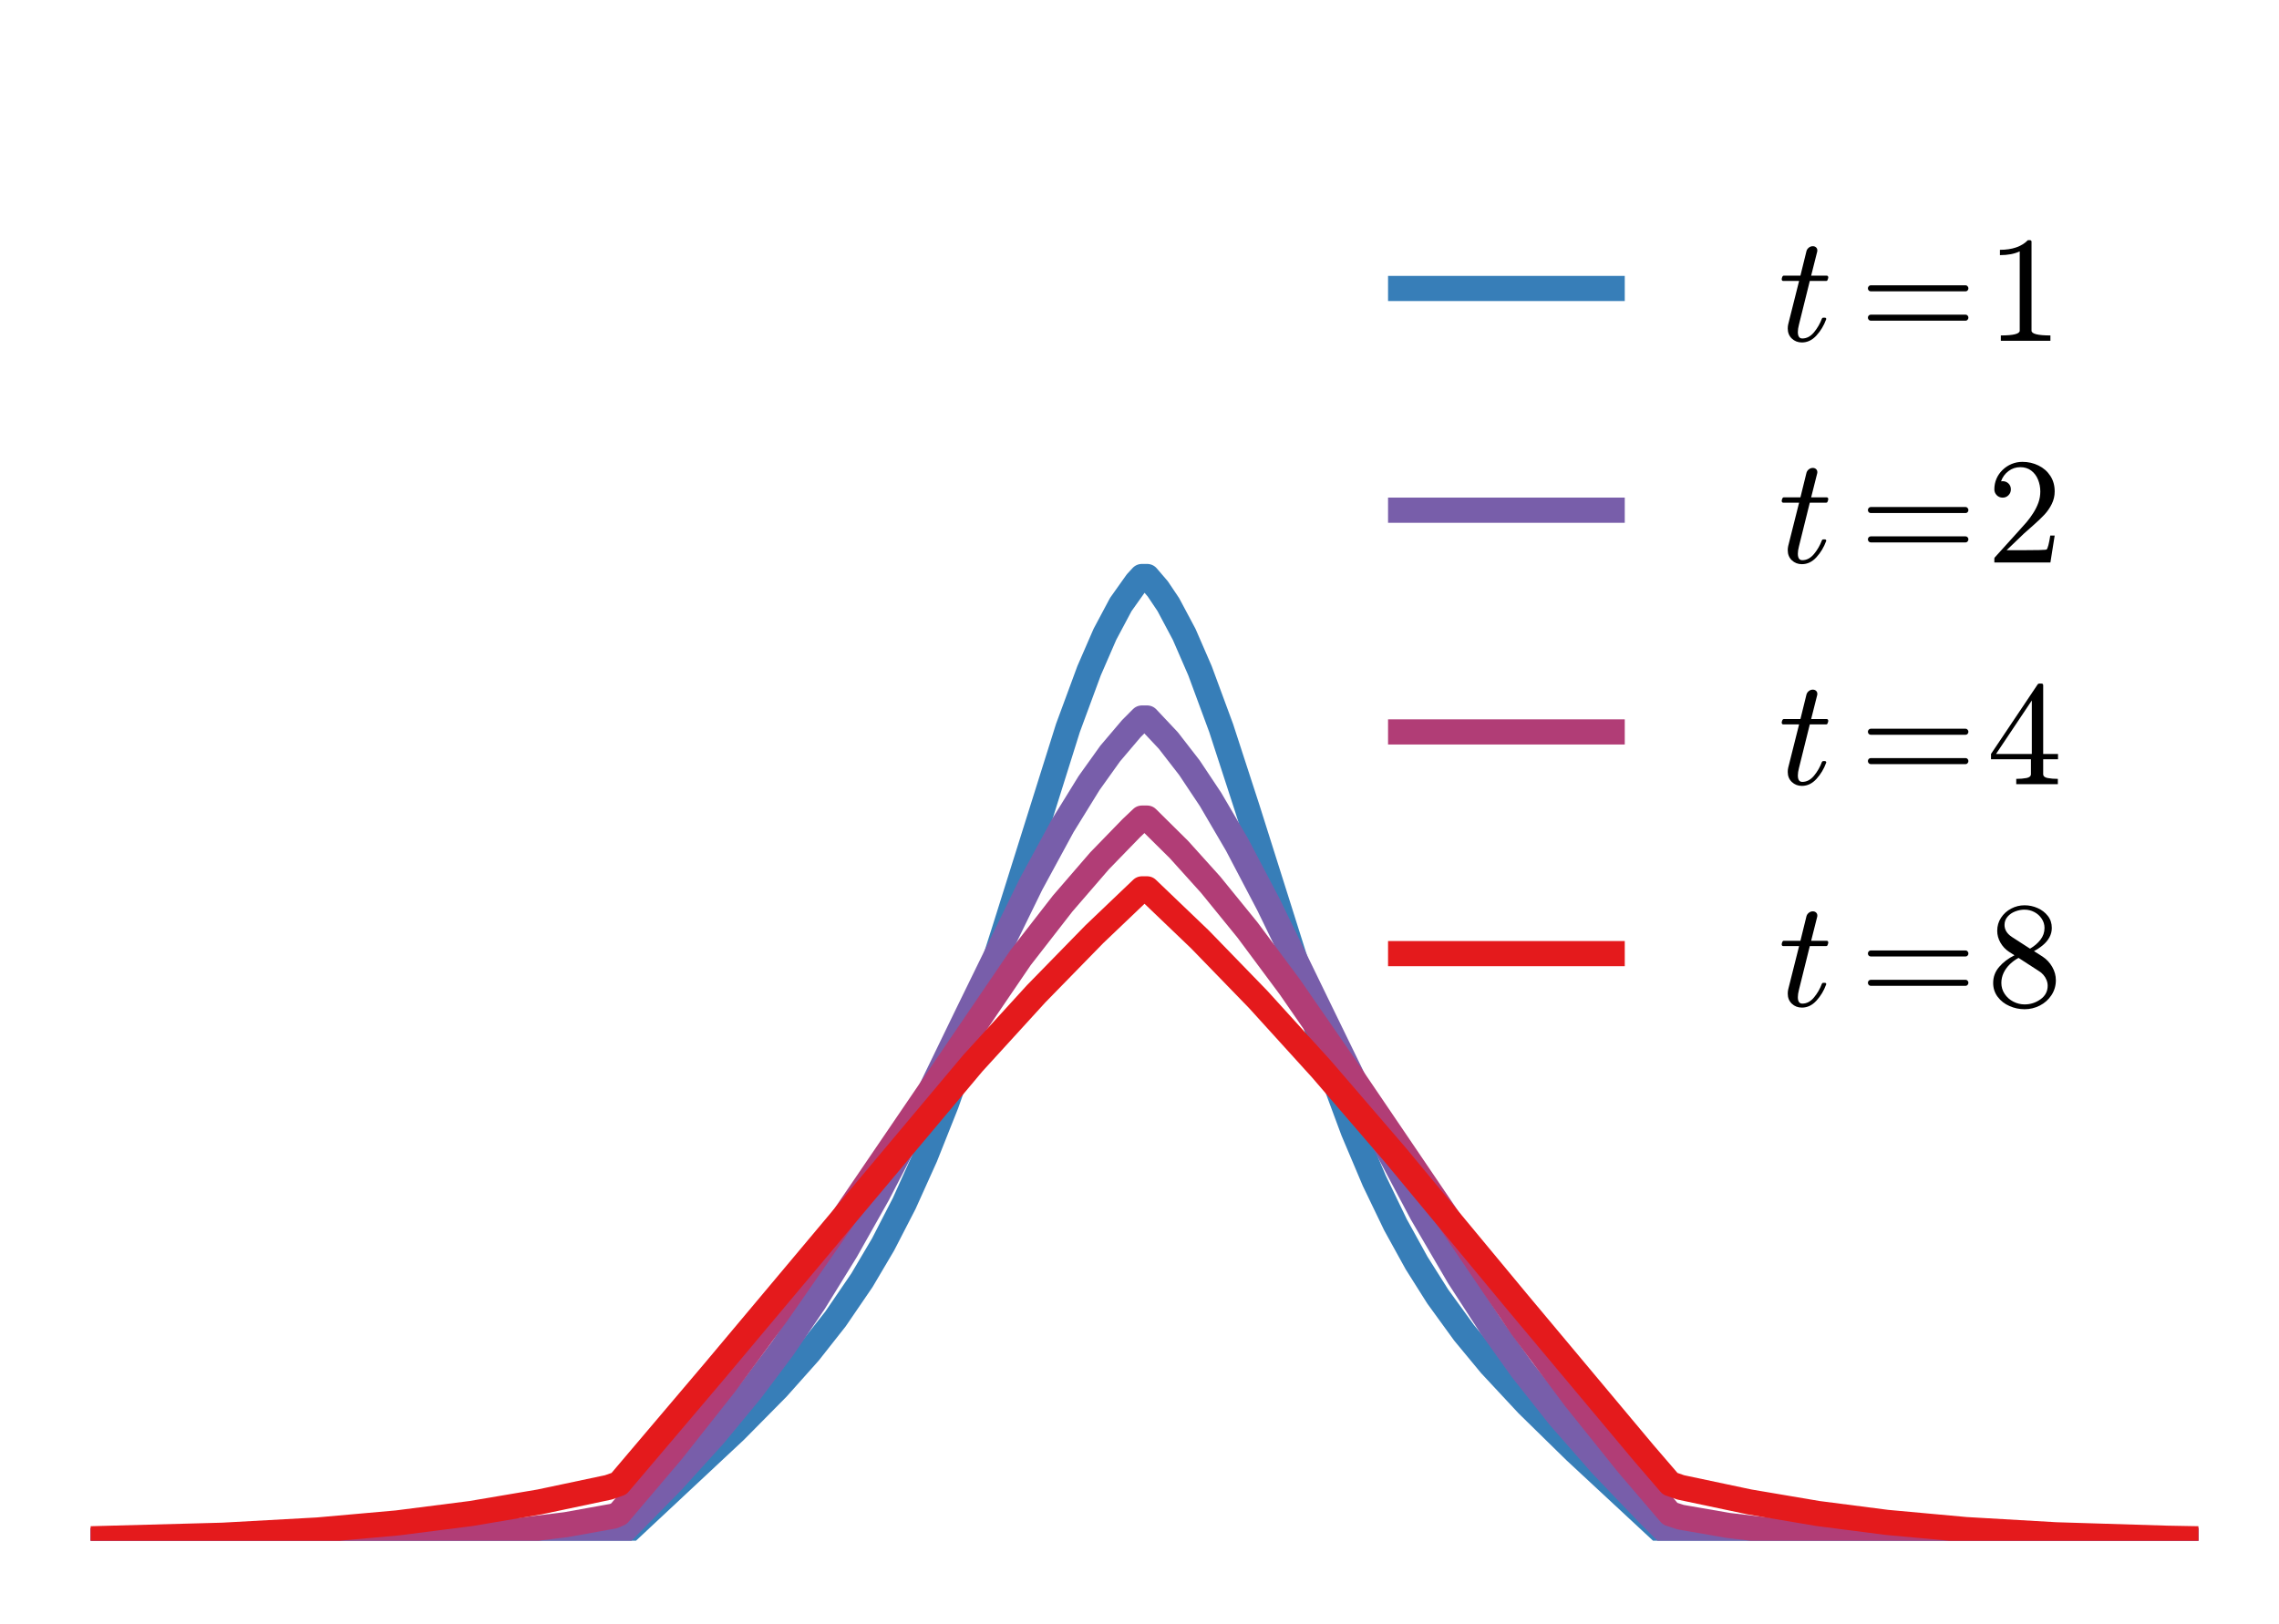
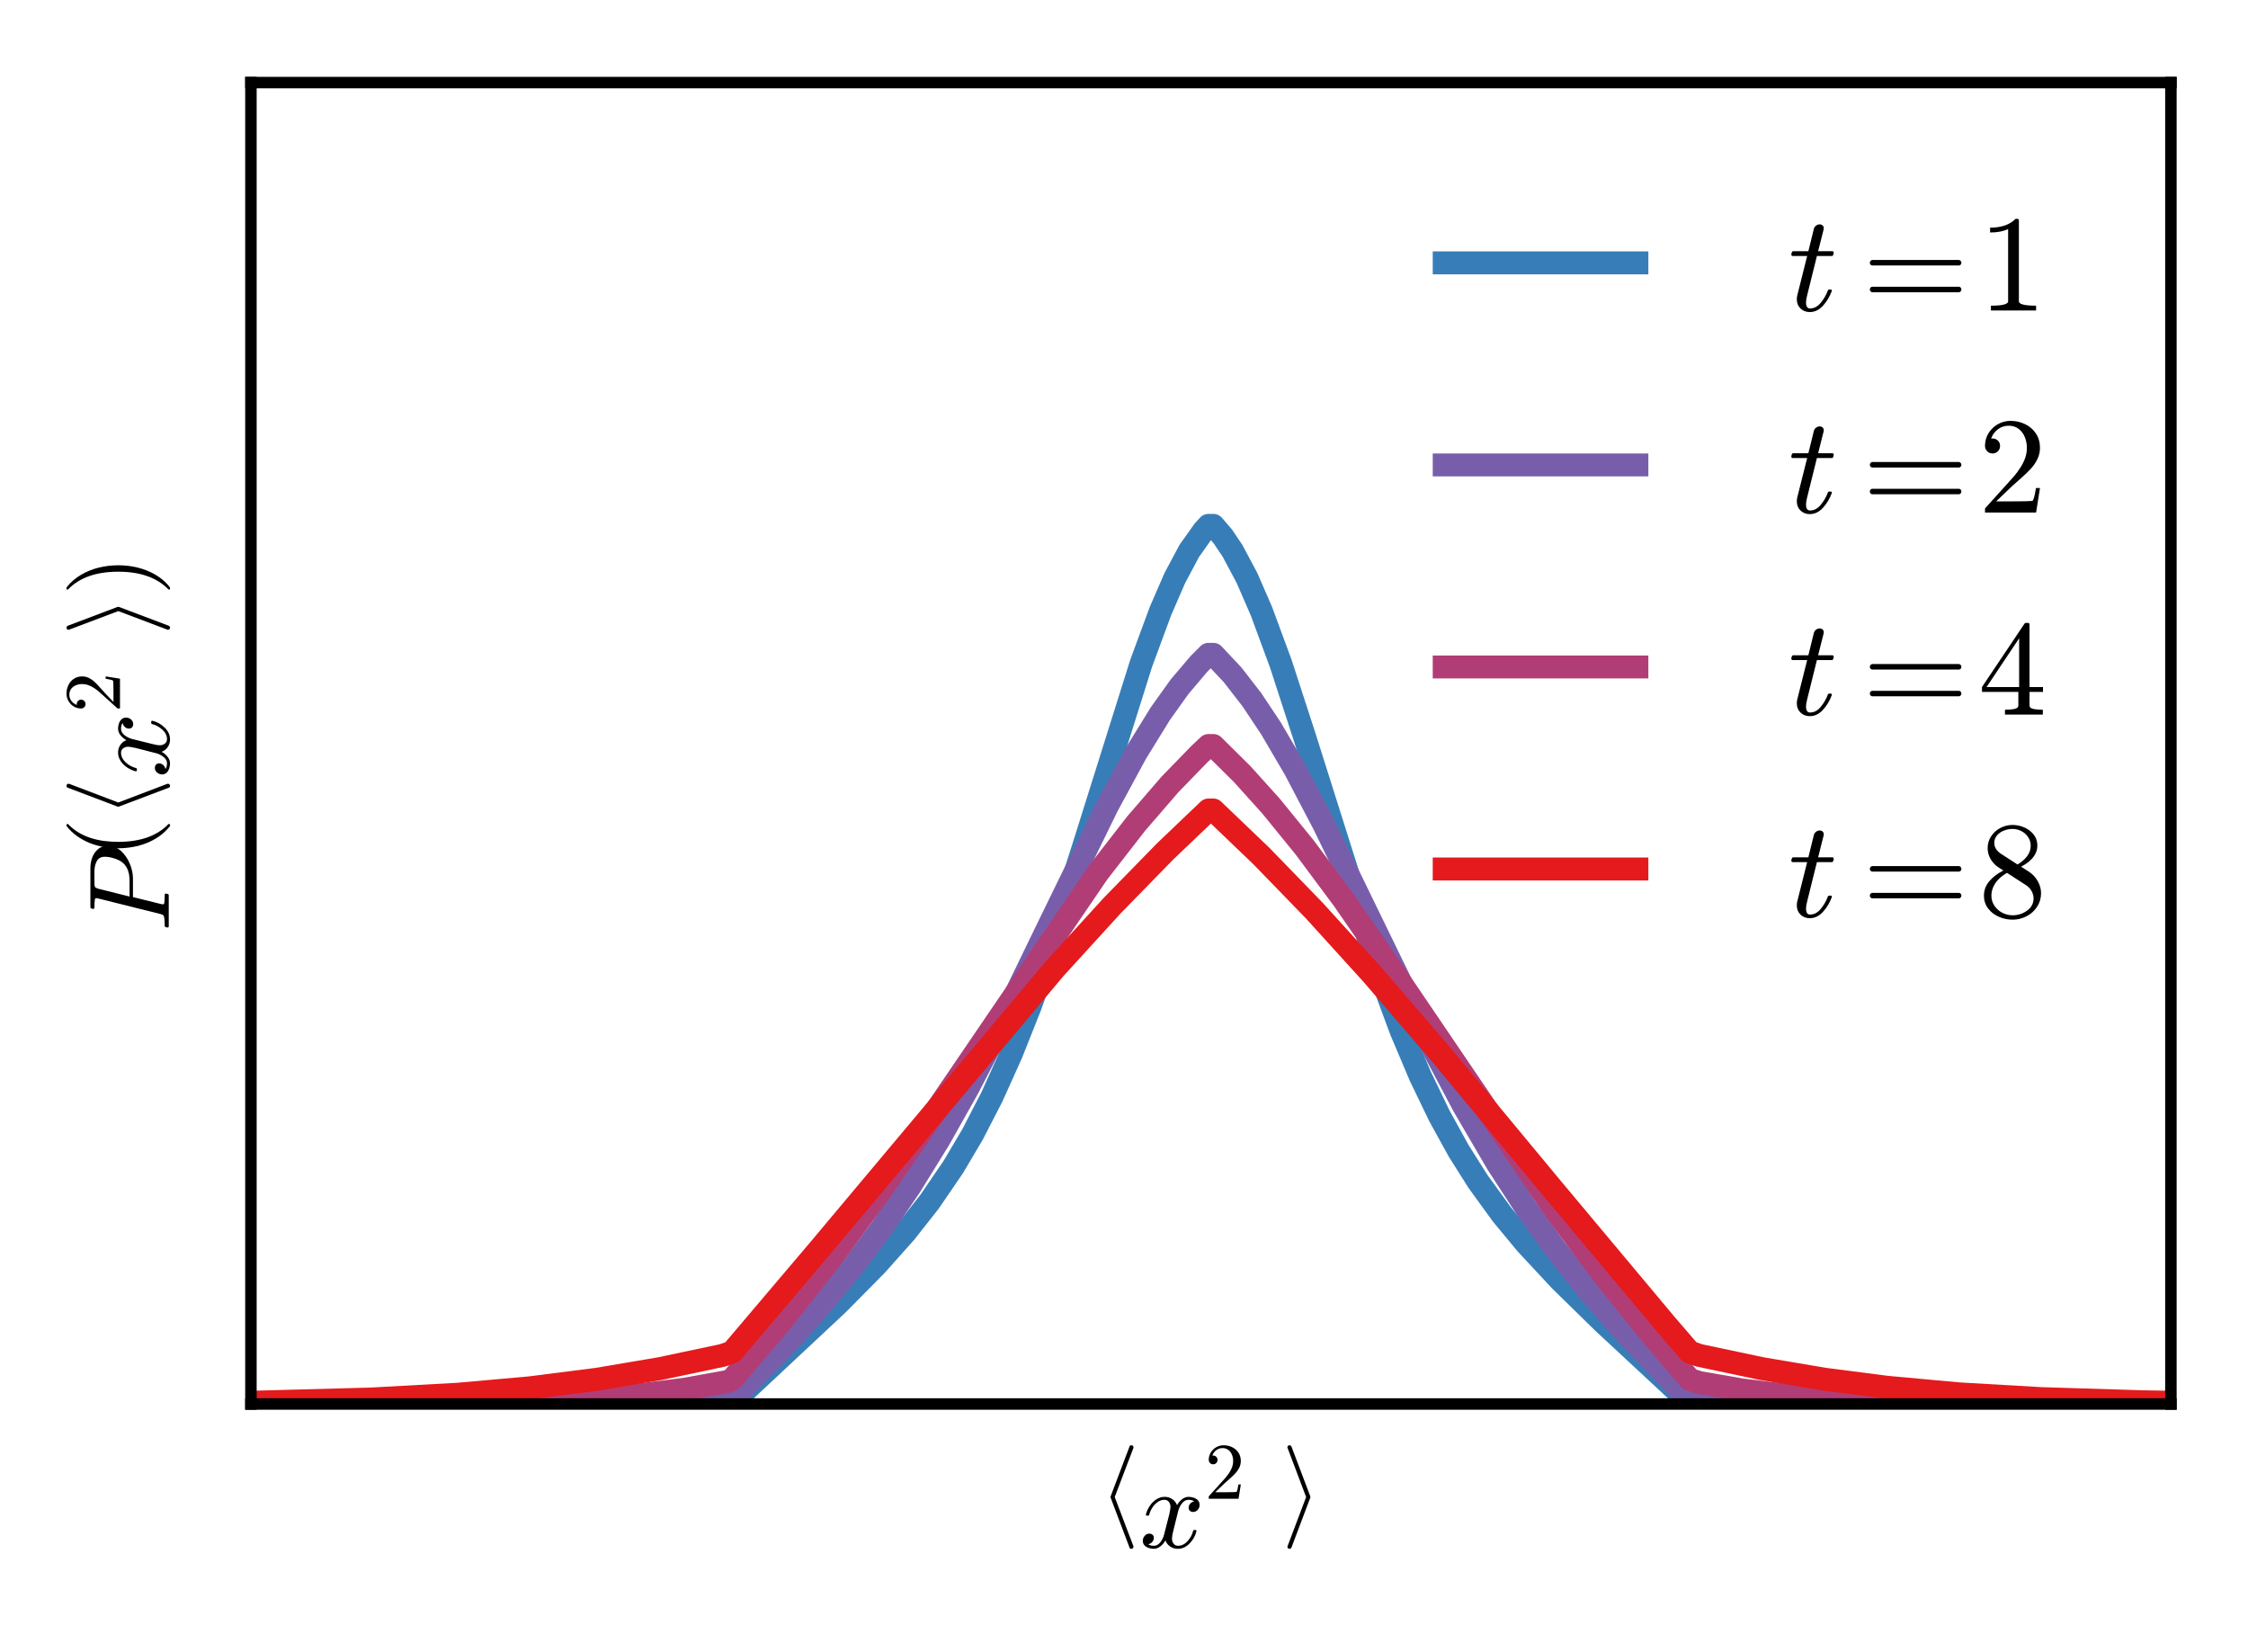
- <svg xmlns="http://www.w3.org/2000/svg" xmlns:xlink="http://www.w3.org/1999/xlink" height="129pt" version="1.1" viewBox="0 0 181 129" width="181pt">
+ <svg xmlns="http://www.w3.org/2000/svg" xmlns:xlink="http://www.w3.org/1999/xlink" height="144pt" version="1.1" viewBox="0 0 196 144" width="196pt">
  <defs>
    <style type="text/css">
*{stroke-linecap:butt;stroke-linejoin:round;}
  </style>
  </defs>
  <g id="figure_1">
    <g id="patch_1">
-       <path d=" M0 129.6 L181.8 129.6 L181.8 0 L0 0 z " style="fill:#ffffff;" />
+       <path d=" M0 144.278 L196.478 144.278 L196.478 0 L0 0 z " style="fill:#ffffff;" />
    </g>
    <g id="axes_1">
+       <g id="patch_2">
+         <path d=" M21.878 122.4 L189.278 122.4 L189.278 7.2 L21.878 7.2 z " style="fill:#ffffff;" />
+       </g>
      <g id="line2d_1">
-         <path clip-path="url(#p4f1cd30cb5)" d=" M7.2 122.4 L49.155 122.299 L58.385 113.667 L61.741 110.269 L64.259 107.444 L66.356 104.783 L68.454 101.712 L70.132 98.87 L71.811 95.613 L73.489 91.889 L75.167 87.674 L77.265 81.74 L79.782 73.856 L84.817 57.832 L86.495 53.287 L87.753 50.392 L89.012 48.029 L90.271 46.255 L90.69 45.801 L91.11 45.801 L91.949 46.779 L92.788 48.029 L94.047 50.392 L95.305 53.287 L96.984 57.832 L99.081 64.282 L105.374 84.196 L107.472 89.843 L109.15 93.811 L110.829 97.297 L112.507 100.339 L114.185 102.998 L116.283 105.889 L118.38 108.423 L121.317 111.579 L125.093 115.28 L132.645 122.299 L133.484 122.397 L174.6 122.4 L174.6 122.4" style="fill:none;stroke:#377eb8;stroke-linecap:square;stroke-width:2.0;" />
+         <path clip-path="url(#p8738ea6d24)" d=" M21.878 122.4 L63.833 122.299 L73.063 113.667 L76.419 110.269 L78.937 107.444 L81.034 104.783 L83.132 101.712 L84.811 98.87 L86.489 95.613 L88.167 91.889 L89.845 87.674 L91.943 81.74 L94.46 73.856 L99.495 57.832 L101.173 53.287 L102.432 50.392 L103.69 48.029 L104.949 46.255 L105.368 45.801 L105.788 45.801 L106.627 46.779 L107.466 48.029 L108.725 50.392 L109.983 53.287 L111.662 57.832 L113.759 64.282 L120.053 84.196 L122.15 89.843 L123.829 93.811 L125.507 97.297 L127.185 100.339 L128.863 102.998 L130.961 105.889 L133.059 108.423 L135.995 111.579 L139.771 115.28 L147.323 122.299 L148.162 122.397 L189.278 122.4 L189.278 122.4" style="fill:none;stroke:#377eb8;stroke-linecap:square;stroke-width:2.0;" />
      </g>
      <g id="line2d_2">
-         <path clip-path="url(#p4f1cd30cb5)" d=" M7.2 122.4 L44.54 122.291 L48.735 122.118 L49.155 121.995 L53.35 117.729 L56.707 114.028 L59.644 110.473 L62.161 107.118 L64.678 103.42 L67.195 99.341 L69.713 94.872 L72.65 89.207 L76.845 80.551 L81.88 70.246 L84.397 65.61 L86.495 62.21 L88.173 59.863 L89.851 57.886 L90.69 57.043 L91.11 57.043 L92.788 58.827 L94.466 60.992 L96.144 63.512 L98.242 67.096 L100.759 71.895 L104.535 79.671 L109.989 90.87 L112.926 96.404 L115.863 101.429 L118.38 105.314 L120.898 108.835 L123.835 112.547 L127.191 116.378 L130.967 120.325 L132.645 121.995 L133.484 122.143 L138.938 122.328 L149.427 122.396 L174.6 122.4 L174.6 122.4" style="fill:none;stroke:#785eaa;stroke-linecap:square;stroke-width:2.0;" />
+         <path clip-path="url(#p8738ea6d24)" d=" M21.878 122.4 L59.218 122.291 L63.413 122.118 L63.833 121.995 L68.028 117.729 L71.385 114.028 L74.322 110.473 L76.839 107.118 L79.356 103.42 L81.874 99.341 L84.391 94.872 L87.328 89.207 L91.523 80.551 L96.558 70.246 L99.075 65.61 L101.173 62.21 L102.851 59.863 L104.529 57.886 L105.368 57.043 L105.788 57.043 L107.466 58.827 L109.144 60.992 L110.822 63.512 L112.92 67.096 L115.438 71.895 L119.213 79.671 L124.668 90.87 L127.604 96.404 L130.541 101.429 L133.059 105.314 L135.576 108.835 L138.513 112.547 L141.869 116.378 L145.645 120.325 L147.323 121.995 L148.162 122.143 L153.616 122.328 L164.105 122.396 L189.278 122.4 L189.278 122.4" style="fill:none;stroke:#785eaa;stroke-linecap:square;stroke-width:2.0;" />
      </g>
      <g id="line2d_3">
-         <path clip-path="url(#p4f1cd30cb5)" d=" M7.2 122.398 L28.177 122.277 L35.729 122.015 L40.764 121.64 L44.959 121.124 L48.735 120.444 L49.155 120.257 L53.35 115.316 L57.546 110.006 L61.741 104.314 L66.356 97.665 L81.041 76.101 L84.397 71.782 L87.334 68.383 L89.851 65.79 L90.69 64.994 L91.11 64.994 L93.627 67.485 L96.144 70.279 L99.081 73.889 L102.438 78.404 L106.633 84.466 L120.898 105.482 L125.093 111.099 L129.289 116.333 L132.645 120.257 L133.484 120.531 L137.26 121.186 L141.456 121.68 L146.49 122.038 L153.203 122.269 L164.111 122.38 L174.6 122.398 L174.6 122.398" style="fill:none;stroke:#b13d76;stroke-linecap:square;stroke-width:2.0;" />
+         <path clip-path="url(#p8738ea6d24)" d=" M21.878 122.398 L42.856 122.277 L50.407 122.015 L55.442 121.64 L59.638 121.124 L63.413 120.444 L63.833 120.257 L68.028 115.316 L72.224 110.006 L76.419 104.314 L81.034 97.665 L95.719 76.101 L99.075 71.782 L102.012 68.383 L104.529 65.79 L105.368 64.994 L105.788 64.994 L108.305 67.485 L110.822 70.279 L113.759 73.889 L117.116 78.404 L121.311 84.466 L135.576 105.482 L139.771 111.099 L143.967 116.333 L147.323 120.257 L148.162 120.531 L151.938 121.186 L156.134 121.68 L161.168 122.038 L167.881 122.269 L178.789 122.38 L189.278 122.398 L189.278 122.398" style="fill:none;stroke:#b13d76;stroke-linecap:square;stroke-width:2.0;" />
      </g>
      <g id="line2d_4">
-         <path clip-path="url(#p4f1cd30cb5)" d=" M7.2 122.249 L17.689 121.966 L25.241 121.549 L31.534 120.989 L37.407 120.24 L42.862 119.317 L48.316 118.164 L49.155 117.871 L56.707 108.968 L77.265 84.463 L82.299 78.945 L86.914 74.219 L90.69 70.616 L91.11 70.616 L95.305 74.634 L99.92 79.392 L104.955 84.938 L110.829 91.766 L120.478 103.4 L130.547 115.433 L132.645 117.871 L133.484 118.164 L138.938 119.317 L144.392 120.24 L149.847 120.943 L156.14 121.518 L163.272 121.93 L172.083 122.203 L174.6 122.249 L174.6 122.249" style="fill:none;stroke:#e41a1c;stroke-linecap:square;stroke-width:2.0;" />
+         <path clip-path="url(#p8738ea6d24)" d=" M21.878 122.249 L32.367 121.966 L39.919 121.549 L46.212 120.989 L52.086 120.24 L57.54 119.317 L62.994 118.164 L63.833 117.871 L71.385 108.968 L91.943 84.463 L96.977 78.945 L101.592 74.219 L105.368 70.616 L105.788 70.616 L109.983 74.634 L114.598 79.392 L119.633 84.938 L125.507 91.766 L135.156 103.4 L145.225 115.433 L147.323 117.871 L148.162 118.164 L153.616 119.317 L159.071 120.24 L164.525 120.943 L170.818 121.518 L177.95 121.93 L186.761 122.203 L189.278 122.249 L189.278 122.249" style="fill:none;stroke:#e41a1c;stroke-linecap:square;stroke-width:2.0;" />
+       </g>
+       <g id="patch_3">
+         <path d=" M21.878 7.2 L189.278 7.2" style="fill:none;stroke:#000000;stroke-linecap:square;stroke-linejoin:miter;" />
+       </g>
+       <g id="patch_4">
+         <path d=" M21.878 122.4 L189.278 122.4" style="fill:none;stroke:#000000;stroke-linecap:square;stroke-linejoin:miter;" />
+       </g>
+       <g id="patch_5">
+         <path d=" M21.878 122.4 L21.878 7.2" style="fill:none;stroke:#000000;stroke-linecap:square;stroke-linejoin:miter;" />
+       </g>
+       <g id="patch_6">
+         <path d=" M189.278 122.4 L189.278 7.2" style="fill:none;stroke:#000000;stroke-linecap:square;stroke-linejoin:miter;" />
+       </g>
+       <g id="matplotlib.axis_1">
+         <g id="text_1">
+           <defs>
+             <path d=" M29.391 -23.781 L11.188 24.312 Q10.984 24.703 10.984 25 Q10.984 25.203 11.188 25.781 L29.391 73.781 Q29.734 75 31.203 75 Q32.078 75 32.641 74.453 Q33.203 73.922 33.203 73 Q33.203 72.75 33.172 72.609 Q33.156 72.469 33.109 72.312 L15.094 25 L33.109 -22.312 Q33.156 -22.469 33.172 -22.578 Q33.203 -22.703 33.203 -23 Q33.203 -23.875 32.609 -24.438 Q32.031 -25 31.203 -25 Q29.734 -25 29.391 -23.781" id="Cmsy10-68" />
+             <path d=" M5.609 -23 Q5.609 -22.703 5.812 -22.312 L23.688 25 L5.812 72.312 Q5.609 72.703 5.609 73 Q5.609 73.828 6.141 74.406 Q6.688 75 7.625 75 Q8.938 75 9.516 73.781 L27.688 25.781 Q27.734 25.594 27.75 25.438 Q27.781 25.297 27.781 25 Q27.781 24.75 27.75 24.609 Q27.734 24.469 27.688 24.312 L9.516 -23.781 Q8.938 -25 7.625 -25 Q6.781 -25 6.188 -24.406 Q5.609 -23.828 5.609 -23" id="Cmsy10-69" />
+             <path d=" M4.984 0 L4.984 2.688 Q4.984 2.938 5.172 3.219 L20.703 20.406 Q24.219 24.219 26.406 26.797 Q28.609 29.391 30.75 32.766 Q32.906 36.141 34.156 39.625 Q35.406 43.109 35.406 47.016 Q35.406 51.125 33.891 54.859 Q32.375 58.594 29.375 60.844 Q26.375 63.094 22.125 63.094 Q17.781 63.094 14.312 60.469 Q10.844 57.859 9.422 53.719 Q9.812 53.812 10.5 53.812 Q12.75 53.812 14.328 52.297 Q15.922 50.781 15.922 48.391 Q15.922 46.094 14.328 44.5 Q12.75 42.922 10.5 42.922 Q8.156 42.922 6.562 44.547 Q4.984 46.188 4.984 48.391 Q4.984 52.156 6.391 55.438 Q7.812 58.734 10.469 61.297 Q13.141 63.875 16.484 65.234 Q19.828 66.609 23.578 66.609 Q29.297 66.609 34.219 64.188 Q39.156 61.766 42.031 57.344 Q44.922 52.938 44.922 47.016 Q44.922 42.672 43.016 38.766 Q41.109 34.859 38.125 31.656 Q35.156 28.469 30.516 24.406 Q25.875 20.359 24.422 19 L13.094 8.109 L22.703 8.109 Q29.781 8.109 34.547 8.219 Q39.312 8.344 39.594 8.594 Q40.766 9.859 42 17.828 L44.922 17.828 L42.094 0 z " id="Cmr10-32" />
+             <path d=" M7.812 2.875 Q9.578 1.516 12.797 1.516 Q15.922 1.516 18.312 4.516 Q20.703 7.516 21.578 11.078 L26.125 28.812 Q27.203 33.641 27.203 35.406 Q27.203 37.891 25.812 39.75 Q24.422 41.609 21.922 41.609 Q18.75 41.609 15.969 39.625 Q13.188 37.641 11.281 34.594 Q9.375 31.547 8.594 28.422 Q8.406 27.781 7.812 27.781 L6.594 27.781 Q5.812 27.781 5.812 28.719 L5.812 29 Q6.781 32.719 9.125 36.25 Q11.469 39.797 14.859 41.984 Q18.266 44.188 22.125 44.188 Q25.781 44.188 28.734 42.234 Q31.688 40.281 32.906 36.922 Q34.625 39.984 37.281 42.078 Q39.938 44.188 43.109 44.188 Q45.266 44.188 47.5 43.422 Q49.75 42.672 51.172 41.109 Q52.594 39.547 52.594 37.203 Q52.594 34.672 50.953 32.828 Q49.312 31 46.781 31 Q45.172 31 44.094 32.031 Q43.016 33.062 43.016 34.625 Q43.016 36.719 44.453 38.297 Q45.906 39.891 47.906 40.188 Q46.094 41.609 42.922 41.609 Q39.703 41.609 37.328 38.625 Q34.969 35.641 33.984 31.984 L29.594 14.312 Q28.516 10.297 28.516 7.719 Q28.516 5.172 29.953 3.344 Q31.391 1.516 33.797 1.516 Q38.484 1.516 42.156 5.641 Q45.844 9.766 47.016 14.703 Q47.219 15.281 47.797 15.281 L49.031 15.281 Q49.422 15.281 49.656 15.016 Q49.906 14.75 49.906 14.406 Q49.906 14.312 49.812 14.109 Q48.391 8.156 43.844 3.516 Q39.312 -1.125 33.594 -1.125 Q29.938 -1.125 26.984 0.844 Q24.031 2.828 22.797 6.203 Q21.234 3.266 18.469 1.062 Q15.719 -1.125 12.594 -1.125 Q10.453 -1.125 8.172 -0.359 Q5.906 0.391 4.484 1.953 Q3.078 3.516 3.078 5.906 Q3.078 8.25 4.703 10.172 Q6.344 12.109 8.797 12.109 Q10.453 12.109 11.578 11.109 Q12.703 10.109 12.703 8.5 Q12.703 6.391 11.297 4.828 Q9.906 3.266 7.812 2.875" id="Cmmi10-78" />
+           </defs>
+           <g transform="translate(95.82812 134.9984)scale(0.1 -0.1)">
+             <use transform="translate(0.0 22.29531)scale(0.9026719)" xlink:href="#Cmsy10-68" />
+             <use transform="translate(35.03963 0.8578125)" xlink:href="#Cmmi10-78" />
+             <use transform="translate(92.11971 43.37344)scale(0.7)" xlink:href="#Cmr10-32" />
+             <use transform="translate(159.126 22.29531)scale(0.9026719)" xlink:href="#Cmsy10-69" />
+           </g>
+         </g>
+       </g>
+       <g id="matplotlib.axis_2">
+         <g id="text_2">
+           <defs>
+             <path d=" M6.5 -25 Q5.609 -25 5.609 -24.125 Q5.609 -23.688 5.812 -23.484 Q22.906 -6.781 22.906 25 Q22.906 56.781 6 73.297 Q5.609 73.531 5.609 74.125 Q5.609 74.469 5.875 74.734 Q6.156 75 6.5 75 L7.422 75 Q7.719 75 7.906 74.812 Q15.094 69.141 19.875 61.031 Q24.656 52.938 26.875 43.75 Q29.109 34.578 29.109 25 Q29.109 17.922 27.906 11.062 Q26.703 4.203 24.094 -2.453 Q21.484 -9.125 17.484 -14.766 Q13.484 -20.406 7.906 -24.812 Q7.719 -25 7.422 -25 z " id="Cmr10-29" />
+             <path d=" M4.891 0 Q3.906 0 3.906 1.312 Q3.953 1.562 4.094 2.172 Q4.25 2.781 4.516 3.141 Q4.781 3.516 5.172 3.516 Q11.281 3.516 13.719 4.203 Q14.984 4.641 15.578 6.891 L29.297 61.812 Q29.5 62.797 29.5 63.188 Q29.5 64.266 28.328 64.406 Q26.422 64.797 21.094 64.797 Q20.125 64.797 20.125 66.109 Q20.172 66.359 20.312 66.969 Q20.453 67.578 20.719 67.938 Q21 68.312 21.391 68.312 L55.906 68.312 Q60.641 68.312 65.078 66.625 Q69.531 64.938 72.359 61.469 Q75.203 58.016 75.203 53.078 Q75.203 46.734 70.734 41.75 Q66.266 36.766 59.594 33.984 Q52.938 31.203 46.688 31.203 L30.422 31.203 L24.312 6.5 Q24.125 5.516 24.125 5.078 Q24.125 4.688 24.234 4.422 Q24.359 4.156 24.578 4.078 Q24.812 4 25.297 3.906 Q27.203 3.516 32.516 3.516 Q33.5 3.516 33.5 2.203 Q33.156 0.781 32.953 0.391 Q32.766 0 31.781 0 z  M30.906 34.188 L44.922 34.188 Q54.641 34.188 59.719 39.406 Q62.312 42 63.938 46.875 Q65.578 51.766 65.578 55.719 Q65.578 60.641 61.812 62.719 Q58.062 64.797 52.484 64.797 L42.922 64.797 Q40.188 64.797 39.297 64.328 Q38.422 63.875 37.703 61.375 z " id="Cmmi10-50" />
+             <path d=" M31 -24.812 Q25.438 -20.406 21.406 -14.719 Q17.391 -9.031 14.812 -2.578 Q12.25 3.859 10.984 10.891 Q9.719 17.922 9.719 25 Q9.719 32.172 10.984 39.203 Q12.25 46.234 14.859 52.734 Q17.484 59.234 21.531 64.891 Q25.594 70.562 31 74.812 Q31 75 31.5 75 L32.422 75 Q32.719 75 32.953 74.734 Q33.203 74.469 33.203 74.125 Q33.203 73.688 33.016 73.484 Q28.125 68.703 24.875 63.234 Q21.625 57.766 19.641 51.578 Q17.672 45.406 16.797 38.781 Q15.922 32.172 15.922 25 Q15.922 -6.781 32.906 -23.297 Q33.203 -23.578 33.203 -24.125 Q33.203 -24.359 32.938 -24.672 Q32.672 -25 32.422 -25 L31.5 -25 Q31 -25 31 -24.812" id="Cmr10-28" />
+           </defs>
+           <g transform="translate(14.79844 81.25)rotate(-90.0)scale(0.1 -0.1)">
+             <use transform="translate(0.0 0.8578125)" xlink:href="#Cmmi10-50" />
+             <use transform="translate(64.20898 22.29531)scale(0.9026719)" xlink:href="#Cmr10-28" />
+             <use transform="translate(99.24861 22.29531)scale(0.9026719)" xlink:href="#Cmsy10-68" />
+             <use transform="translate(134.2882 0.8578125)" xlink:href="#Cmmi10-78" />
+             <use transform="translate(191.3683 43.37344)scale(0.7)" xlink:href="#Cmr10-32" />
+             <use transform="translate(258.3746 22.29531)scale(0.9026719)" xlink:href="#Cmsy10-69" />
+             <use transform="translate(293.4142 22.29531)scale(0.9026719)" xlink:href="#Cmr10-29" />
+           </g>
+         </g>
      </g>
      <g id="legend_1">
        <g id="line2d_5">
-           <path d=" M111.24 22.918 L128.04 22.918" style="fill:none;stroke:#377eb8;stroke-linecap:square;stroke-width:2.0;" />
+           <path d=" M125.918 22.918 L142.718 22.918" style="fill:none;stroke:#377eb8;stroke-linecap:square;stroke-width:2.0;" />
        </g>
        <g id="line2d_6" />
-         <g id="text_1">
+         <g id="text_3">
          <defs>
            <path d=" M9.281 0 L9.281 3.516 Q21.781 3.516 21.781 6.688 L21.781 59.188 Q16.609 56.688 8.688 56.688 L8.688 60.203 Q20.953 60.203 27.203 66.609 L28.609 66.609 Q28.953 66.609 29.266 66.328 Q29.594 66.062 29.594 65.719 L29.594 6.688 Q29.594 3.516 42.094 3.516 L42.094 0 z " id="Cmr10-31" />
            <path d=" M6.203 8.109 Q6.203 9.578 6.5 10.891 L13.719 39.594 L3.219 39.594 Q2.203 39.594 2.203 40.922 Q2.594 43.109 3.516 43.109 L14.594 43.109 L18.609 59.422 Q19 60.75 20.172 61.672 Q21.344 62.594 22.797 62.594 Q24.078 62.594 24.922 61.828 Q25.781 61.078 25.781 59.812 Q25.781 59.516 25.75 59.344 Q25.734 59.188 25.688 58.984 L21.688 43.109 L31.984 43.109 Q33.016 43.109 33.016 41.797 Q32.953 41.547 32.812 40.953 Q32.672 40.375 32.422 39.984 Q32.172 39.594 31.688 39.594 L20.797 39.594 L13.625 10.688 Q12.891 7.859 12.891 5.812 Q12.891 1.516 15.828 1.516 Q20.219 1.516 23.609 5.641 Q27 9.766 28.812 14.703 Q29.203 15.281 29.594 15.281 L30.812 15.281 Q31.203 15.281 31.438 15.016 Q31.688 14.75 31.688 14.406 Q31.688 14.203 31.594 14.109 Q29.391 8.062 25.188 3.469 Q21 -1.125 15.578 -1.125 Q11.625 -1.125 8.906 1.453 Q6.203 4.047 6.203 8.109" id="Cmmi10-74" />
            <path d=" M7.516 13.281 Q6.688 13.281 6.141 13.906 Q5.609 14.547 5.609 15.281 Q5.609 16.109 6.141 16.688 Q6.688 17.281 7.516 17.281 L70.312 17.281 Q71.047 17.281 71.578 16.688 Q72.125 16.109 72.125 15.281 Q72.125 14.547 71.578 13.906 Q71.047 13.281 70.312 13.281 z  M7.516 32.719 Q6.688 32.719 6.141 33.297 Q5.609 33.891 5.609 34.719 Q5.609 35.453 6.141 36.078 Q6.688 36.719 7.516 36.719 L70.312 36.719 Q71.047 36.719 71.578 36.078 Q72.125 35.453 72.125 34.719 Q72.125 33.891 71.578 33.297 Q71.047 32.719 70.312 32.719 z " id="Cmr10-3d" />
          </defs>
-           <g transform="translate(141.24 27.11812)scale(0.12 -0.12)">
+           <g transform="translate(155.9181 27.11812)scale(0.12 -0.12)">
            <use transform="translate(0.0 0.390625)" xlink:href="#Cmmi10-74" />
            <use transform="translate(53.64258 0.390625)" xlink:href="#Cmr10-3d" />
            <use transform="translate(137.9512 0.390625)" xlink:href="#Cmr10-31" />
          </g>
        </g>
        <g id="line2d_7">
-           <path d=" M111.24 40.532 L128.04 40.532" style="fill:none;stroke:#785eaa;stroke-linecap:square;stroke-width:2.0;" />
+           <path d=" M125.918 40.532 L142.718 40.532" style="fill:none;stroke:#785eaa;stroke-linecap:square;stroke-width:2.0;" />
        </g>
        <g id="line2d_8" />
-         <g id="text_2">
-           <defs>
-             <path d=" M4.984 0 L4.984 2.688 Q4.984 2.938 5.172 3.219 L20.703 20.406 Q24.219 24.219 26.406 26.797 Q28.609 29.391 30.75 32.766 Q32.906 36.141 34.156 39.625 Q35.406 43.109 35.406 47.016 Q35.406 51.125 33.891 54.859 Q32.375 58.594 29.375 60.844 Q26.375 63.094 22.125 63.094 Q17.781 63.094 14.312 60.469 Q10.844 57.859 9.422 53.719 Q9.812 53.812 10.5 53.812 Q12.75 53.812 14.328 52.297 Q15.922 50.781 15.922 48.391 Q15.922 46.094 14.328 44.5 Q12.75 42.922 10.5 42.922 Q8.156 42.922 6.562 44.547 Q4.984 46.188 4.984 48.391 Q4.984 52.156 6.391 55.438 Q7.812 58.734 10.469 61.297 Q13.141 63.875 16.484 65.234 Q19.828 66.609 23.578 66.609 Q29.297 66.609 34.219 64.188 Q39.156 61.766 42.031 57.344 Q44.922 52.938 44.922 47.016 Q44.922 42.672 43.016 38.766 Q41.109 34.859 38.125 31.656 Q35.156 28.469 30.516 24.406 Q25.875 20.359 24.422 19 L13.094 8.109 L22.703 8.109 Q29.781 8.109 34.547 8.219 Q39.312 8.344 39.594 8.594 Q40.766 9.859 42 17.828 L44.922 17.828 L42.094 0 z " id="Cmr10-32" />
-           </defs>
-           <g transform="translate(141.24 44.73188)scale(0.12 -0.12)">
+         <g id="text_4">
+           <g transform="translate(155.9181 44.73188)scale(0.12 -0.12)">
            <use transform="translate(0.0 0.390625)" xlink:href="#Cmmi10-74" />
            <use transform="translate(53.64258 0.390625)" xlink:href="#Cmr10-3d" />
            <use transform="translate(137.9512 0.390625)" xlink:href="#Cmr10-32" />
          </g>
        </g>
        <g id="line2d_9">
-           <path d=" M111.24 58.146 L128.04 58.146" style="fill:none;stroke:#b13d76;stroke-linecap:square;stroke-width:2.0;" />
+           <path d=" M125.918 58.146 L142.718 58.146" style="fill:none;stroke:#b13d76;stroke-linecap:square;stroke-width:2.0;" />
        </g>
        <g id="line2d_10" />
-         <g id="text_3">
+         <g id="text_5">
          <defs>
            <path d=" M2.781 16.5 L2.781 20.016 L33.688 66.109 Q34.031 66.609 34.719 66.609 L36.188 66.609 Q37.312 66.609 37.312 65.484 L37.312 20.016 L47.125 20.016 L47.125 16.5 L37.312 16.5 L37.312 6.688 Q37.312 4.641 40.234 4.078 Q43.172 3.516 47.016 3.516 L47.016 0 L19.484 0 L19.484 3.516 Q23.344 3.516 26.266 4.078 Q29.203 4.641 29.203 6.688 L29.203 16.5 z  M6.109 20.016 L29.781 20.016 L29.781 55.422 z " id="Cmr10-34" />
          </defs>
-           <g transform="translate(141.24 62.34562)scale(0.12 -0.12)">
+           <g transform="translate(155.9181 62.34562)scale(0.12 -0.12)">
            <use transform="translate(0.0 0.390625)" xlink:href="#Cmmi10-74" />
            <use transform="translate(53.64258 0.390625)" xlink:href="#Cmr10-3d" />
            <use transform="translate(137.9512 0.390625)" xlink:href="#Cmr10-34" />
          </g>
        </g>
        <g id="line2d_11">
-           <path d=" M111.24 75.759 L128.04 75.759" style="fill:none;stroke:#e41a1c;stroke-linecap:square;stroke-width:2.0;" />
+           <path d=" M125.918 75.759 L142.718 75.759" style="fill:none;stroke:#e41a1c;stroke-linecap:square;stroke-width:2.0;" />
        </g>
        <g id="line2d_12" />
-         <g id="text_4">
+         <g id="text_6">
          <defs>
            <path d=" M4.203 15.188 Q4.203 21.188 8.156 25.797 Q12.109 30.422 18.312 33.5 L14.594 35.891 Q11.188 38.141 9.031 41.875 Q6.891 45.609 6.891 49.703 Q6.891 54.5 9.406 58.344 Q11.922 62.203 16.094 64.406 Q20.266 66.609 25 66.609 Q29.438 66.609 33.562 64.797 Q37.703 62.984 40.359 59.609 Q43.016 56.25 43.016 51.609 Q43.016 48.25 41.422 45.359 Q39.844 42.484 37.078 40.188 Q34.328 37.891 31.203 36.281 L36.922 32.625 Q40.875 30.031 43.281 25.828 Q45.703 21.625 45.703 17 Q45.703 11.578 42.797 7.125 Q39.891 2.688 35.109 0.234 Q30.328 -2.203 25 -2.203 Q19.828 -2.203 15.016 -0.094 Q10.203 2 7.203 5.984 Q4.203 9.969 4.203 15.188 M9.625 15.188 Q9.625 11.234 11.797 7.953 Q13.969 4.688 17.531 2.828 Q21.094 0.984 25 0.984 Q30.812 0.984 35.547 4.375 Q40.281 7.766 40.281 13.375 Q40.281 15.281 39.516 17.156 Q38.766 19.047 37.422 20.578 Q36.078 22.125 34.422 23.094 L21 31.781 Q17.875 30.125 15.25 27.578 Q12.641 25.047 11.125 21.875 Q9.625 18.703 9.625 15.188 M16.5 45.703 L28.609 37.891 Q32.812 40.328 35.5 43.797 Q38.188 47.266 38.188 51.609 Q38.188 54.984 36.297 57.781 Q34.422 60.594 31.391 62.156 Q28.375 63.719 24.906 63.719 Q21.875 63.719 18.797 62.547 Q15.719 61.375 13.719 59.047 Q11.719 56.734 11.719 53.609 Q11.719 48.922 16.5 45.703" id="Cmr10-38" />
          </defs>
-           <g transform="translate(141.24 79.95937)scale(0.12 -0.12)">
+           <g transform="translate(155.9181 79.95937)scale(0.12 -0.12)">
            <use transform="translate(0.0 0.390625)" xlink:href="#Cmmi10-74" />
            <use transform="translate(53.64258 0.390625)" xlink:href="#Cmr10-3d" />
            <use transform="translate(137.9512 0.390625)" xlink:href="#Cmr10-38" />
          </g>
        </g>
      </g>
    </g>
  </g>
  <defs>
-     <clipPath id="p4f1cd30cb5">
-       <rect height="115.2" width="167.4" x="7.2" y="7.2" />
+     <clipPath id="p8738ea6d24">
+       <rect height="115.2" width="167.4" x="21.878" y="7.2" />
    </clipPath>
  </defs>
</svg>
